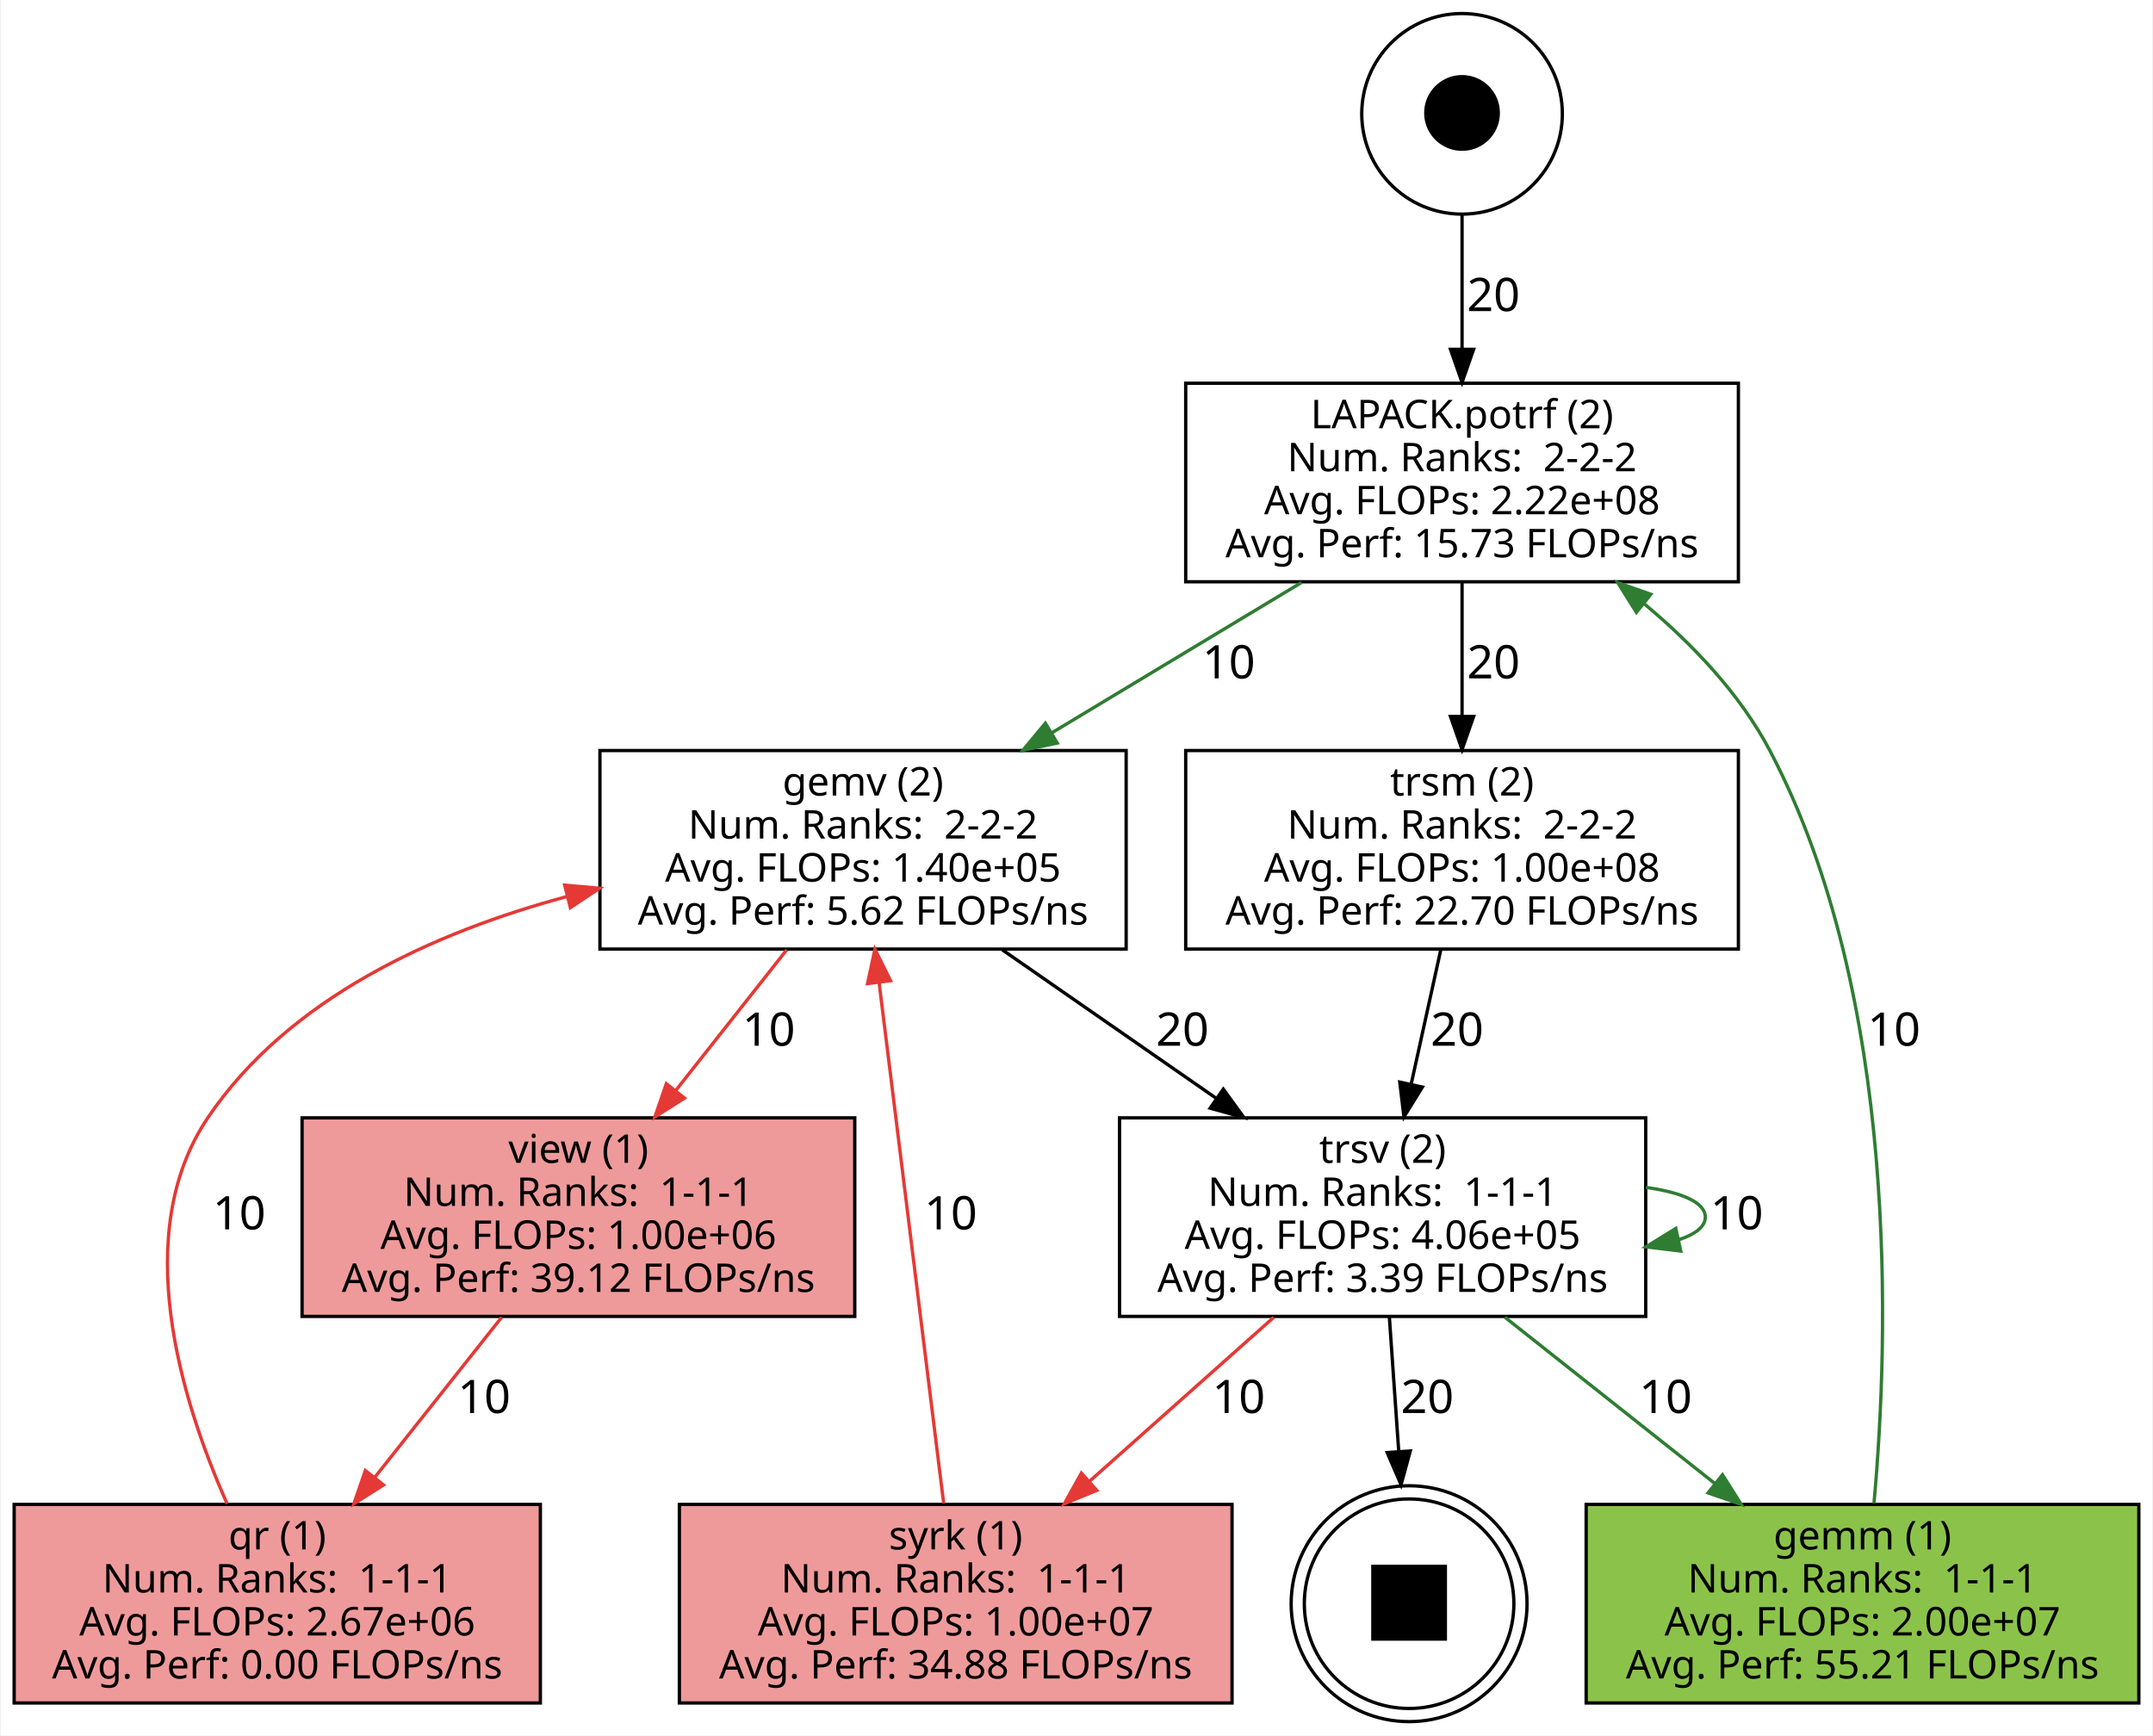
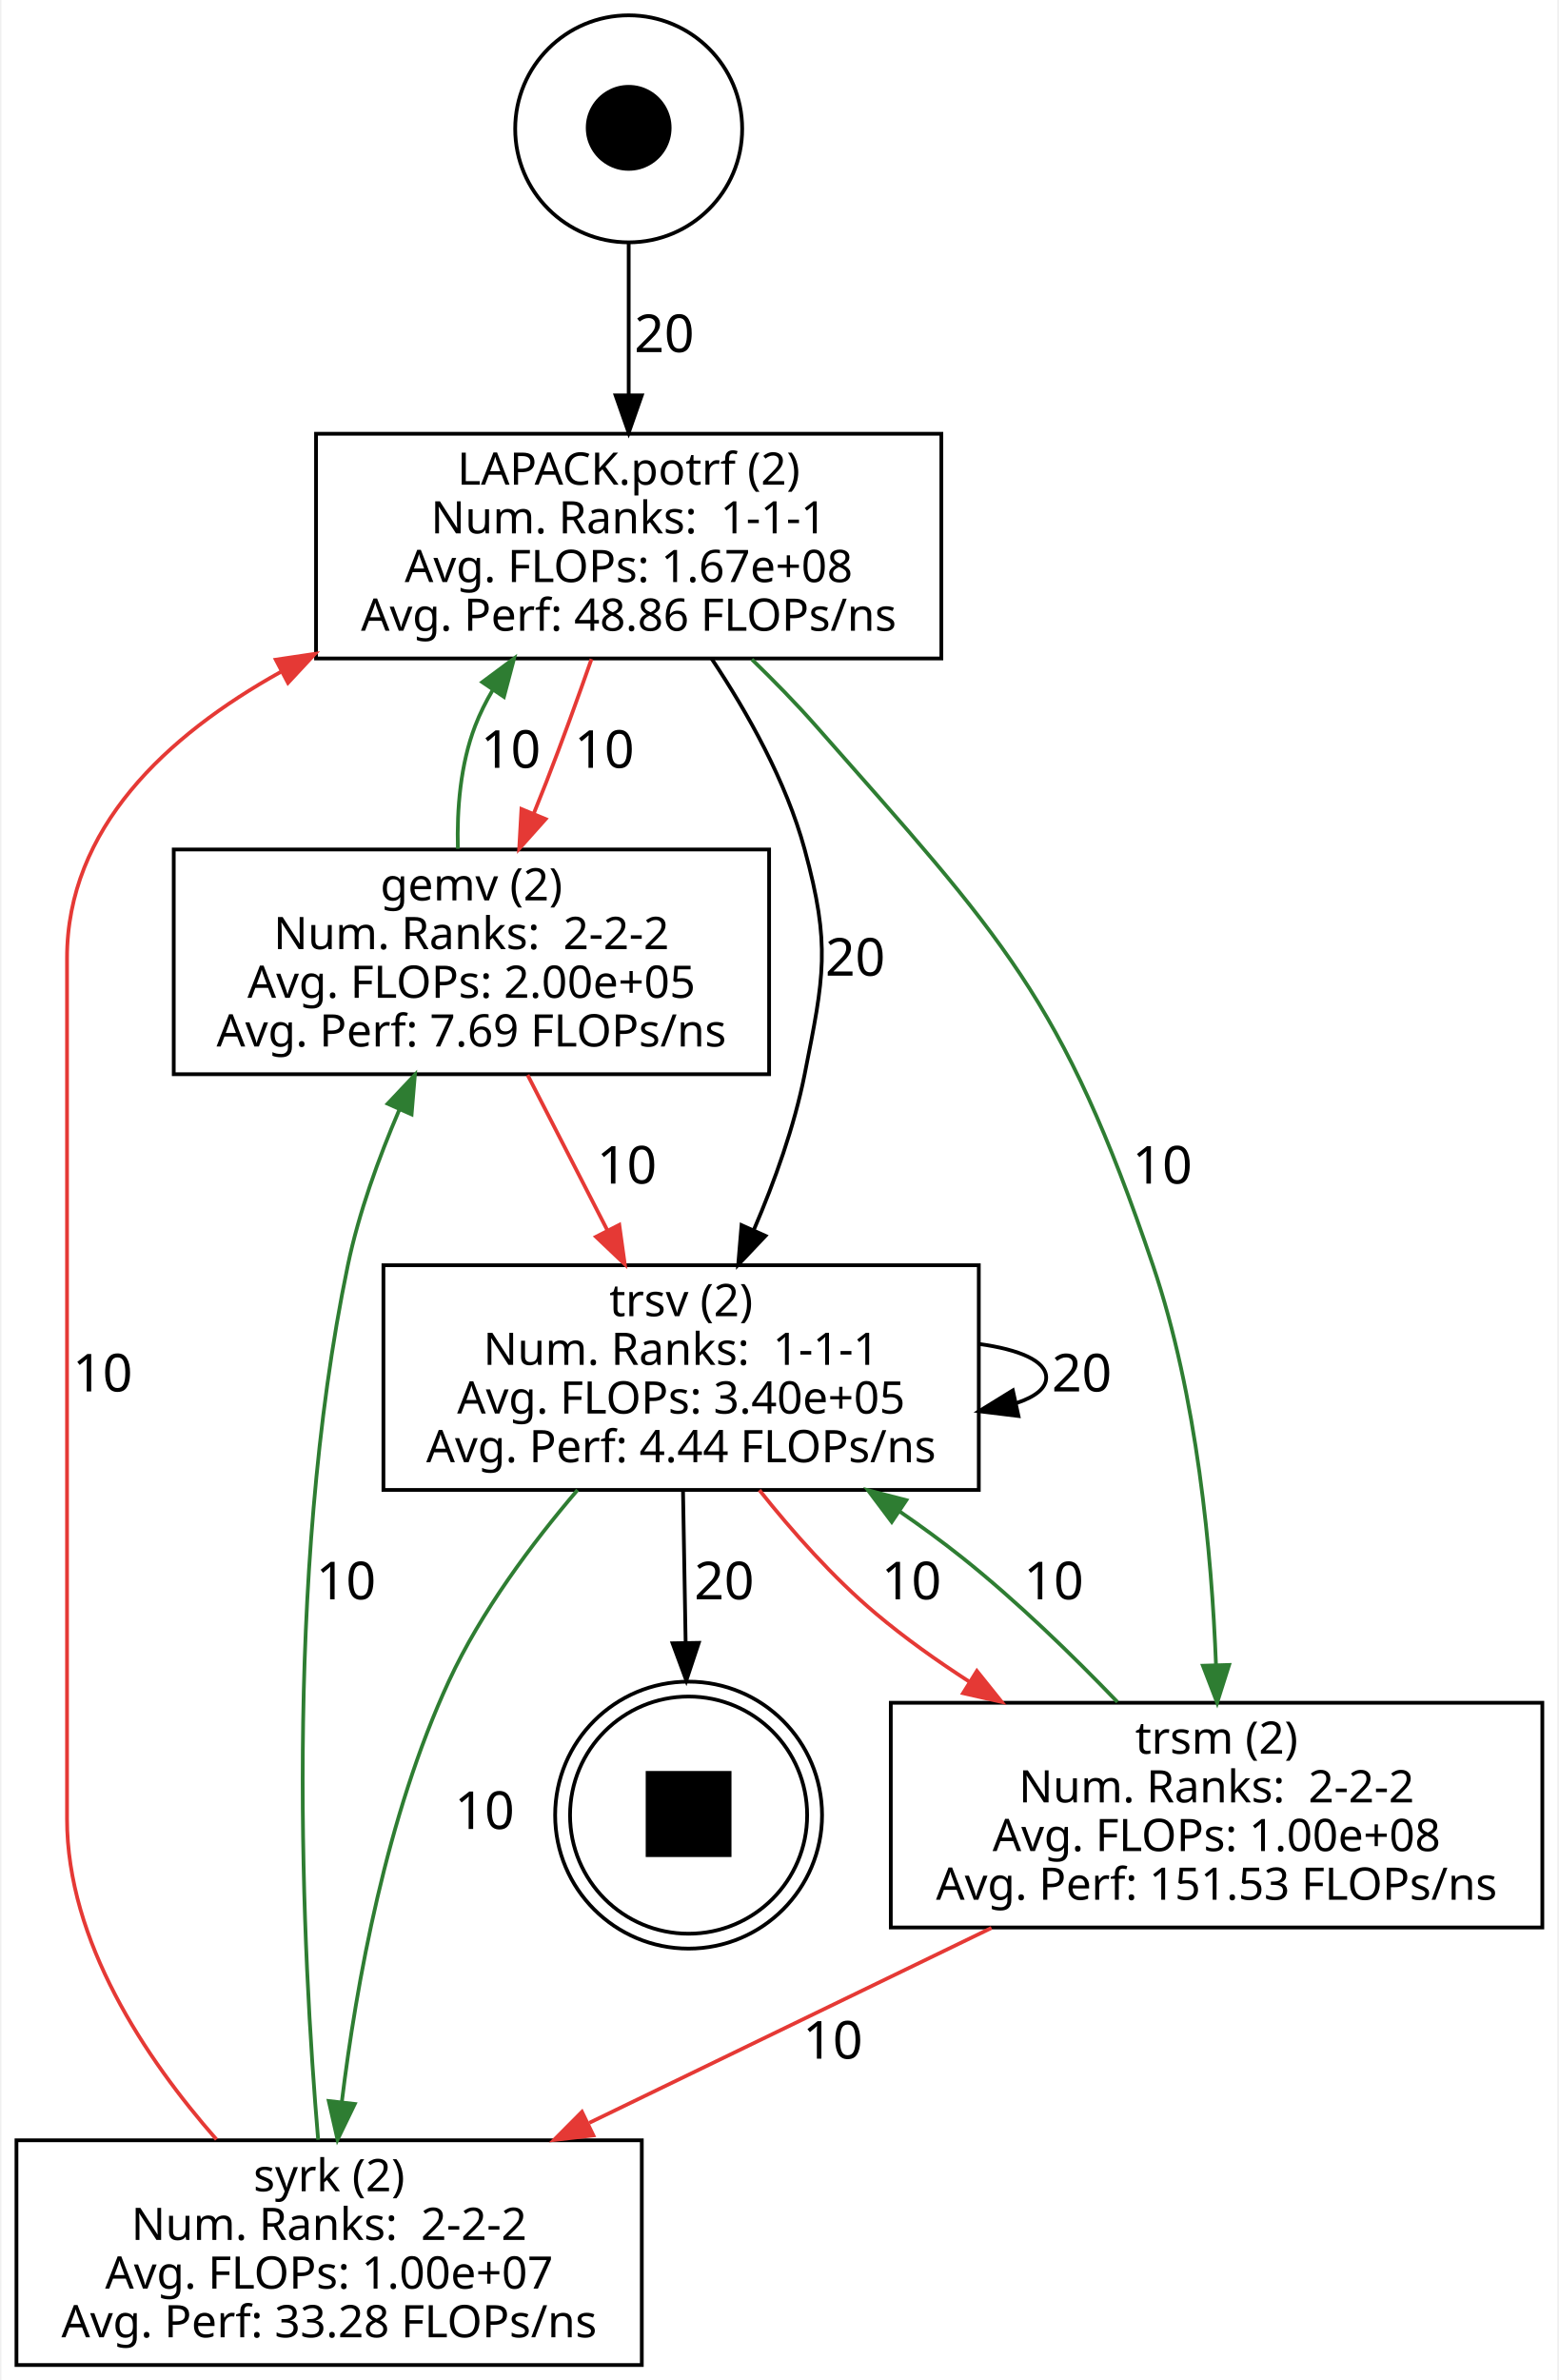
- <svg xmlns="http://www.w3.org/2000/svg" width="650pt" height="524pt" viewBox="0.00 0.00 650.00 524.45">
-   <g id="graph0" class="graph" transform="scale(1 1) rotate(0) translate(4 520.45)">
-     <polygon fill="white" stroke="transparent" points="-4,4 -4,-520.45 646,-520.45 646,4 -4,4" />
+ <svg xmlns="http://www.w3.org/2000/svg" width="416pt" height="635pt" viewBox="0.00 0.00 415.50 635.45">
+   <g id="graph0" class="graph" transform="scale(1 1) rotate(0) translate(4 631.45)">
+     <polygon fill="white" stroke="transparent" points="-4,4 -4,-631.45 411.5,-631.45 411.5,4 -4,4" />
    <g id="node1" class="node">
-       <ellipse fill="none" stroke="black" cx="437.5" cy="-486.05" rx="30.31" ry="30.31" />
-       <text text-anchor="middle" x="437.5" y="-478.55" font-family="Times-Roman" font-size="30.00">●</text>
+       <ellipse fill="none" stroke="black" cx="163.5" cy="-597.05" rx="30.31" ry="30.31" />
+       <text text-anchor="middle" x="163.5" y="-589.55" font-family="Times-Roman" font-size="30.00">●</text>
    </g>
    <g id="node2" class="node">
-       <polygon fill="#ffffff" stroke="black" points="521,-404.64 354,-404.64 354,-344.64 521,-344.64 521,-404.64" />
-       <text text-anchor="middle" x="437.5" y="-391.04" font-family="Times-Roman" font-size="12.00">LAPACK.potrf (2)</text>
-       <text text-anchor="middle" x="437.5" y="-378.04" font-family="Times-Roman" font-size="12.00">Num. Ranks:  2-2-2</text>
-       <text text-anchor="middle" x="437.5" y="-365.04" font-family="Times-Roman" font-size="12.00">Avg. FLOPs: 2.22e+08</text>
-       <text text-anchor="middle" x="437.5" y="-352.04" font-family="Times-Roman" font-size="12.00">Avg. Perf: 15.73 FLOPs/ns</text>
+       <polygon fill="#ffffff" stroke="black" points="247,-515.64 80,-515.64 80,-455.64 247,-455.64 247,-515.64" />
+       <text text-anchor="middle" x="163.5" y="-502.04" font-family="Times-Roman" font-size="12.00">LAPACK.potrf (2)</text>
+       <text text-anchor="middle" x="163.5" y="-489.04" font-family="Times-Roman" font-size="12.00">Num. Ranks:  1-1-1</text>
+       <text text-anchor="middle" x="163.5" y="-476.04" font-family="Times-Roman" font-size="12.00">Avg. FLOPs: 1.67e+08</text>
+       <text text-anchor="middle" x="163.5" y="-463.04" font-family="Times-Roman" font-size="12.00">Avg. Perf: 48.86 FLOPs/ns</text>
    </g>
    <g id="edge1" class="edge">
-       <path fill="none" stroke="#000000" d="M437.5,-455.44C437.5,-443.05 437.5,-428.48 437.5,-415.2" />
-       <polygon fill="#000000" stroke="#000000" points="441,-414.89 437.5,-404.89 434,-414.89 441,-414.89" />
-       <text text-anchor="middle" x="447" y="-426.44" font-family="Times-Roman" font-size="14.00">20</text>
+       <path fill="none" stroke="#000000" d="M163.5,-566.44C163.5,-554.05 163.5,-539.48 163.5,-526.2" />
+       <polygon fill="#000000" stroke="#000000" points="167,-525.89 163.5,-515.89 160,-525.89 167,-525.89" />
+       <text text-anchor="middle" x="173" y="-537.44" font-family="Times-Roman" font-size="14.00">20</text>
+     </g>
+     <g id="node3" class="node">
+       <polygon fill="#ffffff" stroke="black" points="201,-404.64 42,-404.64 42,-344.64 201,-344.64 201,-404.64" />
+       <text text-anchor="middle" x="121.5" y="-391.04" font-family="Times-Roman" font-size="12.00">gemv (2)</text>
+       <text text-anchor="middle" x="121.5" y="-378.04" font-family="Times-Roman" font-size="12.00">Num. Ranks:  2-2-2</text>
+       <text text-anchor="middle" x="121.5" y="-365.04" font-family="Times-Roman" font-size="12.00">Avg. FLOPs: 2.00e+05</text>
+       <text text-anchor="middle" x="121.5" y="-352.04" font-family="Times-Roman" font-size="12.00">Avg. Perf: 7.69 FLOPs/ns</text>
+     </g>
+     <g id="edge12" class="edge">
+       <path fill="none" stroke="#e53935" d="M153.57,-455.48C149.91,-445.07 145.65,-433.28 141.5,-422.64 140.44,-419.93 139.33,-417.14 138.19,-414.34" />
+       <polygon fill="#e53935" stroke="#e53935" points="141.32,-412.76 134.26,-404.86 134.86,-415.44 141.32,-412.76" />
+       <text text-anchor="middle" x="157" y="-426.44" font-family="Times-Roman" font-size="14.00">10</text>
+     </g>
+     <g id="node5" class="node">
+       <polygon fill="#ffffff" stroke="black" points="407.5,-176.82 233.5,-176.82 233.5,-116.82 407.5,-116.82 407.5,-176.82" />
+       <text text-anchor="middle" x="320.5" y="-163.22" font-family="Times-Roman" font-size="12.00">trsm (2)</text>
+       <text text-anchor="middle" x="320.5" y="-150.22" font-family="Times-Roman" font-size="12.00">Num. Ranks:  2-2-2</text>
+       <text text-anchor="middle" x="320.5" y="-137.22" font-family="Times-Roman" font-size="12.00">Avg. FLOPs: 1.00e+08</text>
+       <text text-anchor="middle" x="320.5" y="-124.22" font-family="Times-Roman" font-size="12.00">Avg. Perf: 151.53 FLOPs/ns</text>
+     </g>
+     <g id="edge2" class="edge">
+       <path fill="none" stroke="#2e7d32" d="M196.39,-455.4C202.28,-449.7 208.22,-443.63 213.5,-437.64 263.41,-381.03 279.31,-365.13 303.5,-293.64 315.3,-258.76 319.2,-216.81 320.35,-186.88" />
+       <polygon fill="#2e7d32" stroke="#2e7d32" points="323.85,-186.92 320.65,-176.82 316.85,-186.71 323.85,-186.92" />
+       <text text-anchor="middle" x="306" y="-315.44" font-family="Times-Roman" font-size="14.00">10</text>
+     </g>
+     <g id="node6" class="node">
+       <polygon fill="#ffffff" stroke="black" points="257,-293.64 98,-293.64 98,-233.64 257,-233.64 257,-293.64" />
+       <text text-anchor="middle" x="177.5" y="-280.04" font-family="Times-Roman" font-size="12.00">trsv (2)</text>
+       <text text-anchor="middle" x="177.5" y="-267.04" font-family="Times-Roman" font-size="12.00">Num. Ranks:  1-1-1</text>
+       <text text-anchor="middle" x="177.5" y="-254.04" font-family="Times-Roman" font-size="12.00">Avg. FLOPs: 3.40e+05</text>
+       <text text-anchor="middle" x="177.5" y="-241.04" font-family="Times-Roman" font-size="12.00">Avg. Perf: 4.44 FLOPs/ns</text>
+     </g>
+     <g id="edge7" class="edge">
+       <path fill="none" stroke="#000000" d="M185.65,-455.58C195.31,-441.1 205.55,-422.83 210.5,-404.64 217.5,-378.91 215.68,-370.8 210.5,-344.64 207.73,-330.66 202.49,-316.07 196.98,-303.22" />
+       <polygon fill="#000000" stroke="#000000" points="200.03,-301.48 192.75,-293.78 193.64,-304.34 200.03,-301.48" />
+       <text text-anchor="middle" x="224" y="-370.94" font-family="Times-Roman" font-size="14.00">20</text>
+     </g>
+     <g id="edge6" class="edge">
+       <path fill="none" stroke="#2e7d32" d="M117.88,-404.83C117.6,-415.46 118.56,-427.39 122.5,-437.64 123.76,-440.92 125.36,-444.13 127.2,-447.23" />
+       <polygon fill="#2e7d32" stroke="#2e7d32" points="124.39,-449.32 132.9,-455.64 130.18,-445.39 124.39,-449.32" />
+       <text text-anchor="middle" x="132" y="-426.44" font-family="Times-Roman" font-size="14.00">10</text>
+     </g>
+     <g id="edge13" class="edge">
+       <path fill="none" stroke="#e53935" d="M136.51,-344.43C143.04,-331.72 150.77,-316.66 157.76,-303.06" />
+       <polygon fill="#e53935" stroke="#e53935" points="160.99,-304.42 162.45,-293.93 154.77,-301.23 160.99,-304.42" />
+       <text text-anchor="middle" x="163" y="-315.44" font-family="Times-Roman" font-size="14.00">10</text>
    </g>
    <g id="node4" class="node">
-       <polygon fill="#ffffff" stroke="black" points="336,-293.64 177,-293.64 177,-233.64 336,-233.64 336,-293.64" />
-       <text text-anchor="middle" x="256.5" y="-280.04" font-family="Times-Roman" font-size="12.00">gemv (2)</text>
-       <text text-anchor="middle" x="256.5" y="-267.04" font-family="Times-Roman" font-size="12.00">Num. Ranks:  2-2-2</text>
-       <text text-anchor="middle" x="256.5" y="-254.04" font-family="Times-Roman" font-size="12.00">Avg. FLOPs: 1.40e+05</text>
-       <text text-anchor="middle" x="256.5" y="-241.04" font-family="Times-Roman" font-size="12.00">Avg. Perf: 5.62 FLOPs/ns</text>
+       <polygon fill="#ffffff" stroke="black" points="167,-60 0,-60 0,0 167,0 167,-60" />
+       <text text-anchor="middle" x="83.5" y="-46.4" font-family="Times-Roman" font-size="12.00">syrk (2)</text>
+       <text text-anchor="middle" x="83.5" y="-33.4" font-family="Times-Roman" font-size="12.00">Num. Ranks:  2-2-2</text>
+       <text text-anchor="middle" x="83.5" y="-20.4" font-family="Times-Roman" font-size="12.00">Avg. FLOPs: 1.00e+07</text>
+       <text text-anchor="middle" x="83.5" y="-7.4" font-family="Times-Roman" font-size="12.00">Avg. Perf: 33.28 FLOPs/ns</text>
    </g>
-     <g id="edge6" class="edge">
-       <path fill="none" stroke="#2e7d32" d="M389,-344.43C365.77,-330.44 337.81,-313.61 313.57,-299.01" />
-       <polygon fill="#2e7d32" stroke="#2e7d32" points="315.2,-295.9 304.82,-293.74 311.59,-301.9 315.2,-295.9" />
-       <text text-anchor="middle" x="367" y="-315.44" font-family="Times-Roman" font-size="14.00">10</text>
-     </g>
-     <g id="node5" class="node">
-       <polygon fill="#ffffff" stroke="black" points="521,-293.64 354,-293.64 354,-233.64 521,-233.64 521,-293.64" />
-       <text text-anchor="middle" x="437.5" y="-280.04" font-family="Times-Roman" font-size="12.00">trsm (2)</text>
-       <text text-anchor="middle" x="437.5" y="-267.04" font-family="Times-Roman" font-size="12.00">Num. Ranks:  2-2-2</text>
-       <text text-anchor="middle" x="437.5" y="-254.04" font-family="Times-Roman" font-size="12.00">Avg. FLOPs: 1.00e+08</text>
-       <text text-anchor="middle" x="437.5" y="-241.04" font-family="Times-Roman" font-size="12.00">Avg. Perf: 22.70 FLOPs/ns</text>
-     </g>
-     <g id="edge2" class="edge">
-       <path fill="none" stroke="#000000" d="M437.5,-344.43C437.5,-332.09 437.5,-317.53 437.5,-304.24" />
-       <polygon fill="#000000" stroke="#000000" points="441,-303.93 437.5,-293.93 434,-303.93 441,-303.93" />
-       <text text-anchor="middle" x="447" y="-315.44" font-family="Times-Roman" font-size="14.00">20</text>
-     </g>
-     <g id="node3" class="node">
-       <polygon fill="#8bc34a" stroke="black" points="642,-65.82 475,-65.82 475,-5.82 642,-5.82 642,-65.82" />
-       <text text-anchor="middle" x="558.5" y="-52.22" font-family="Times-Roman" font-size="12.00">gemm (1)</text>
-       <text text-anchor="middle" x="558.5" y="-39.22" font-family="Times-Roman" font-size="12.00">Num. Ranks:  1-1-1</text>
-       <text text-anchor="middle" x="558.5" y="-26.22" font-family="Times-Roman" font-size="12.00">Avg. FLOPs: 2.00e+07</text>
-       <text text-anchor="middle" x="558.5" y="-13.22" font-family="Times-Roman" font-size="12.00">Avg. Perf: 55.21 FLOPs/ns</text>
+     <g id="edge11" class="edge">
+       <path fill="none" stroke="#e53935" d="M53.41,-60.23C34.44,-81.86 13.5,-113.13 13.5,-145.82 13.5,-375.64 13.5,-375.64 13.5,-375.64 13.5,-410.21 39.9,-434.96 70.55,-452.04" />
+       <polygon fill="#e53935" stroke="#e53935" points="69.25,-455.32 79.73,-456.88 72.51,-449.12 69.25,-455.32" />
+       <text text-anchor="middle" x="23" y="-259.94" font-family="Times-Roman" font-size="14.00">10</text>
    </g>
    <g id="edge5" class="edge">
-       <path fill="none" stroke="#2e7d32" d="M561.97,-66.16C566.48,-116.05 569.67,-219.22 530.5,-293.64 521.54,-310.65 507.34,-325.62 492.7,-337.86" />
-       <polygon fill="#2e7d32" stroke="#2e7d32" points="490.18,-335.4 484.55,-344.38 494.55,-340.86 490.18,-335.4" />
-       <text text-anchor="middle" x="568" y="-204.44" font-family="Times-Roman" font-size="14.00">10</text>
+       <path fill="none" stroke="#2e7d32" d="M80.57,-60.15C76.42,-109.04 71.14,-210.38 88.5,-293.64 91.41,-307.59 96.69,-322.18 102.19,-335.02" />
+       <polygon fill="#2e7d32" stroke="#2e7d32" points="99.13,-336.76 106.4,-344.47 105.52,-333.91 99.13,-336.76" />
+       <text text-anchor="middle" x="88" y="-204.44" font-family="Times-Roman" font-size="14.00">10</text>
    </g>
-     <g id="node6" class="node">
-       <polygon fill="#ffffff" stroke="black" points="493,-182.64 334,-182.64 334,-122.64 493,-122.64 493,-182.64" />
-       <text text-anchor="middle" x="413.5" y="-169.04" font-family="Times-Roman" font-size="12.00">trsv (2)</text>
-       <text text-anchor="middle" x="413.5" y="-156.04" font-family="Times-Roman" font-size="12.00">Num. Ranks:  1-1-1</text>
-       <text text-anchor="middle" x="413.5" y="-143.04" font-family="Times-Roman" font-size="12.00">Avg. FLOPs: 4.06e+05</text>
-       <text text-anchor="middle" x="413.5" y="-130.04" font-family="Times-Roman" font-size="12.00">Avg. Perf: 3.39 FLOPs/ns</text>
-     </g>
-     <g id="edge7" class="edge">
-       <path fill="none" stroke="#000000" d="M298.57,-233.43C318.45,-219.63 342.33,-203.05 363.16,-188.59" />
-       <polygon fill="#000000" stroke="#000000" points="365.36,-191.32 371.58,-182.74 361.37,-185.57 365.36,-191.32" />
-       <text text-anchor="middle" x="353" y="-204.44" font-family="Times-Roman" font-size="14.00">20</text>
-     </g>
-     <g id="node9" class="node">
-       <polygon fill="#ef9a9a" stroke="black" points="254,-182.64 87,-182.64 87,-122.64 254,-122.64 254,-182.64" />
-       <text text-anchor="middle" x="170.5" y="-169.04" font-family="Times-Roman" font-size="12.00">view (1)</text>
-       <text text-anchor="middle" x="170.5" y="-156.04" font-family="Times-Roman" font-size="12.00">Num. Ranks:  1-1-1</text>
-       <text text-anchor="middle" x="170.5" y="-143.04" font-family="Times-Roman" font-size="12.00">Avg. FLOPs: 1.00e+06</text>
-       <text text-anchor="middle" x="170.5" y="-130.04" font-family="Times-Roman" font-size="12.00">Avg. Perf: 39.12 FLOPs/ns</text>
-     </g>
-     <g id="edge11" class="edge">
-       <path fill="none" stroke="#e53935" d="M233.45,-233.43C223.14,-220.36 210.86,-204.79 199.89,-190.89" />
-       <polygon fill="#e53935" stroke="#e53935" points="202.55,-188.61 193.61,-182.93 197.06,-192.95 202.55,-188.61" />
-       <text text-anchor="middle" x="228" y="-204.44" font-family="Times-Roman" font-size="14.00">10</text>
+     <g id="edge10" class="edge">
+       <path fill="none" stroke="#e53935" d="M260.39,-116.7C227.67,-100.85 187.04,-81.16 152.97,-64.66" />
+       <polygon fill="#e53935" stroke="#e53935" points="154.07,-61.3 143.55,-60.09 151.02,-67.6 154.07,-61.3" />
+       <text text-anchor="middle" x="218" y="-81.8" font-family="Times-Roman" font-size="14.00">10</text>
    </g>
    <g id="edge3" class="edge">
-       <path fill="none" stroke="#000000" d="M431.07,-233.43C428.32,-220.97 425.08,-206.24 422.13,-192.85" />
-       <polygon fill="#000000" stroke="#000000" points="425.52,-191.94 419.95,-182.93 418.68,-193.45 425.52,-191.94" />
-       <text text-anchor="middle" x="436" y="-204.44" font-family="Times-Roman" font-size="14.00">20</text>
+       <path fill="none" stroke="#2e7d32" d="M294.03,-177.02C281.96,-189.58 267.11,-204.01 252.5,-215.64 247.25,-219.82 241.61,-223.94 235.86,-227.9" />
+       <polygon fill="#2e7d32" stroke="#2e7d32" points="233.75,-225.1 227.4,-233.57 237.65,-230.91 233.75,-225.1" />
+       <text text-anchor="middle" x="277" y="-204.44" font-family="Times-Roman" font-size="14.00">10</text>
    </g>
    <g id="edge4" class="edge">
-       <path fill="none" stroke="#2e7d32" d="M450.46,-122.37C469.8,-107.06 493.61,-88.2 513.95,-72.09" />
-       <polygon fill="#2e7d32" stroke="#2e7d32" points="516.19,-74.79 521.85,-65.84 511.84,-69.3 516.19,-74.79" />
-       <text text-anchor="middle" x="499" y="-93.44" font-family="Times-Roman" font-size="14.00">10</text>
+       <path fill="none" stroke="#2e7d32" d="M149.84,-233.63C137.6,-219.3 124.06,-201.14 115.5,-182.64 98.84,-146.66 90.76,-101.87 86.9,-70.32" />
+       <polygon fill="#2e7d32" stroke="#2e7d32" points="90.35,-69.7 85.74,-60.16 83.4,-70.49 90.35,-69.7" />
+       <text text-anchor="middle" x="125" y="-143.12" font-family="Times-Roman" font-size="14.00">10</text>
+     </g>
+     <g id="edge9" class="edge">
+       <path fill="none" stroke="#e53935" d="M198.4,-233.6C207.23,-222.5 218.1,-210.23 229.5,-200.64 237.15,-194.2 245.7,-188.1 254.4,-182.49" />
+       <polygon fill="#e53935" stroke="#e53935" points="256.49,-185.31 263.12,-177.04 252.79,-179.37 256.49,-185.31" />
+       <text text-anchor="middle" x="239" y="-204.44" font-family="Times-Roman" font-size="14.00">10</text>
    </g>
    <g id="edge8" class="edge">
-       <path fill="none" stroke="#2e7d32" d="M493.07,-161.62C503.83,-160.12 511,-157.12 511,-152.64 511,-149.77 508.06,-147.51 503.12,-145.86" />
-       <polygon fill="#2e7d32" stroke="#2e7d32" points="503.59,-142.38 493.07,-143.66 502.09,-149.22 503.59,-142.38" />
-       <text text-anchor="middle" x="520.5" y="-148.94" font-family="Times-Roman" font-size="14.00">10</text>
+       <path fill="none" stroke="#000000" d="M257.07,-272.62C267.83,-271.12 275,-268.12 275,-263.64 275,-260.77 272.06,-258.51 267.12,-256.86" />
+       <polygon fill="#000000" stroke="#000000" points="267.59,-253.38 257.07,-254.66 266.09,-260.22 267.59,-253.38" />
+       <text text-anchor="middle" x="284.5" y="-259.94" font-family="Times-Roman" font-size="14.00">20</text>
    </g>
-     <g id="node8" class="node">
-       <polygon fill="#ef9a9a" stroke="black" points="368,-65.82 201,-65.82 201,-5.82 368,-5.82 368,-65.82" />
-       <text text-anchor="middle" x="284.5" y="-52.22" font-family="Times-Roman" font-size="12.00">syrk (1)</text>
-       <text text-anchor="middle" x="284.5" y="-39.22" font-family="Times-Roman" font-size="12.00">Num. Ranks:  1-1-1</text>
-       <text text-anchor="middle" x="284.5" y="-26.22" font-family="Times-Roman" font-size="12.00">Avg. FLOPs: 1.00e+07</text>
-       <text text-anchor="middle" x="284.5" y="-13.22" font-family="Times-Roman" font-size="12.00">Avg. Perf: 34.88 FLOPs/ns</text>
-     </g>
-     <g id="edge9" class="edge">
-       <path fill="none" stroke="#e53935" d="M380.61,-122.37C363.63,-107.25 342.76,-88.68 324.82,-72.71" />
-       <polygon fill="#e53935" stroke="#e53935" points="327.12,-70.07 317.33,-66.04 322.47,-75.3 327.12,-70.07" />
-       <text text-anchor="middle" x="370" y="-93.44" font-family="Times-Roman" font-size="14.00">10</text>
-     </g>
-     <g id="node10" class="node">
-       <ellipse fill="none" stroke="black" cx="421.5" cy="-35.82" rx="31.66" ry="31.66" />
-       <ellipse fill="none" stroke="black" cx="421.5" cy="-35.82" rx="35.64" ry="35.64" />
-       <text text-anchor="middle" x="421.5" y="-28.32" font-family="Times-Roman" font-size="30.00">■</text>
+     <g id="node7" class="node">
+       <ellipse fill="none" stroke="black" cx="179.5" cy="-146.82" rx="31.66" ry="31.66" />
+       <ellipse fill="none" stroke="black" cx="179.5" cy="-146.82" rx="35.64" ry="35.64" />
+       <text text-anchor="middle" x="179.5" y="-139.32" font-family="Times-Roman" font-size="30.00">■</text>
    </g>
    <g id="edge14" class="edge">
-       <path fill="none" stroke="#000000" d="M415.54,-122.37C416.4,-110.09 417.41,-95.52 418.36,-81.92" />
-       <polygon fill="#000000" stroke="#000000" points="421.86,-81.98 419.07,-71.76 414.88,-81.49 421.86,-81.98" />
-       <text text-anchor="middle" x="427" y="-93.44" font-family="Times-Roman" font-size="14.00">20</text>
-     </g>
-     <g id="node7" class="node">
-       <polygon fill="#ef9a9a" stroke="black" points="159,-65.82 0,-65.82 0,-5.82 159,-5.82 159,-65.82" />
-       <text text-anchor="middle" x="79.5" y="-52.22" font-family="Times-Roman" font-size="12.00">qr (1)</text>
-       <text text-anchor="middle" x="79.5" y="-39.22" font-family="Times-Roman" font-size="12.00">Num. Ranks:  1-1-1</text>
-       <text text-anchor="middle" x="79.5" y="-26.22" font-family="Times-Roman" font-size="12.00">Avg. FLOPs: 2.67e+06</text>
-       <text text-anchor="middle" x="79.5" y="-13.22" font-family="Times-Roman" font-size="12.00">Avg. Perf: 0.00 FLOPs/ns</text>
-     </g>
-     <g id="edge13" class="edge">
-       <path fill="none" stroke="#e53935" d="M64.35,-66.02C50.35,-97.49 34.97,-147.76 58.5,-182.64 82.92,-218.84 126.78,-238.67 167.03,-249.52" />
-       <polygon fill="#e53935" stroke="#e53935" points="166.35,-252.96 176.9,-252.03 168.07,-246.17 166.35,-252.96" />
-       <text text-anchor="middle" x="68" y="-148.94" font-family="Times-Roman" font-size="14.00">10</text>
-     </g>
-     <g id="edge10" class="edge">
-       <path fill="none" stroke="#e53935" d="M280.87,-66.13C275.88,-106.37 266.89,-178.85 261.34,-223.64" />
-       <polygon fill="#e53935" stroke="#e53935" points="257.86,-223.23 260.1,-233.58 264.81,-224.09 257.86,-223.23" />
-       <text text-anchor="middle" x="283" y="-148.94" font-family="Times-Roman" font-size="14.00">10</text>
-     </g>
-     <g id="edge12" class="edge">
-       <path fill="none" stroke="#e53935" d="M147.3,-122.37C135.64,-107.66 121.39,-89.67 108.96,-74" />
-       <polygon fill="#e53935" stroke="#e53935" points="111.61,-71.7 102.66,-66.04 106.12,-76.05 111.61,-71.7" />
-       <text text-anchor="middle" x="142" y="-93.44" font-family="Times-Roman" font-size="14.00">10</text>
+       <path fill="none" stroke="#000000" d="M178.01,-233.37C178.22,-221.09 178.48,-206.52 178.71,-192.92" />
+       <polygon fill="#000000" stroke="#000000" points="182.22,-192.82 178.89,-182.76 175.22,-192.7 182.22,-192.82" />
+       <text text-anchor="middle" x="189" y="-204.44" font-family="Times-Roman" font-size="14.00">20</text>
    </g>
  </g>
</svg>
